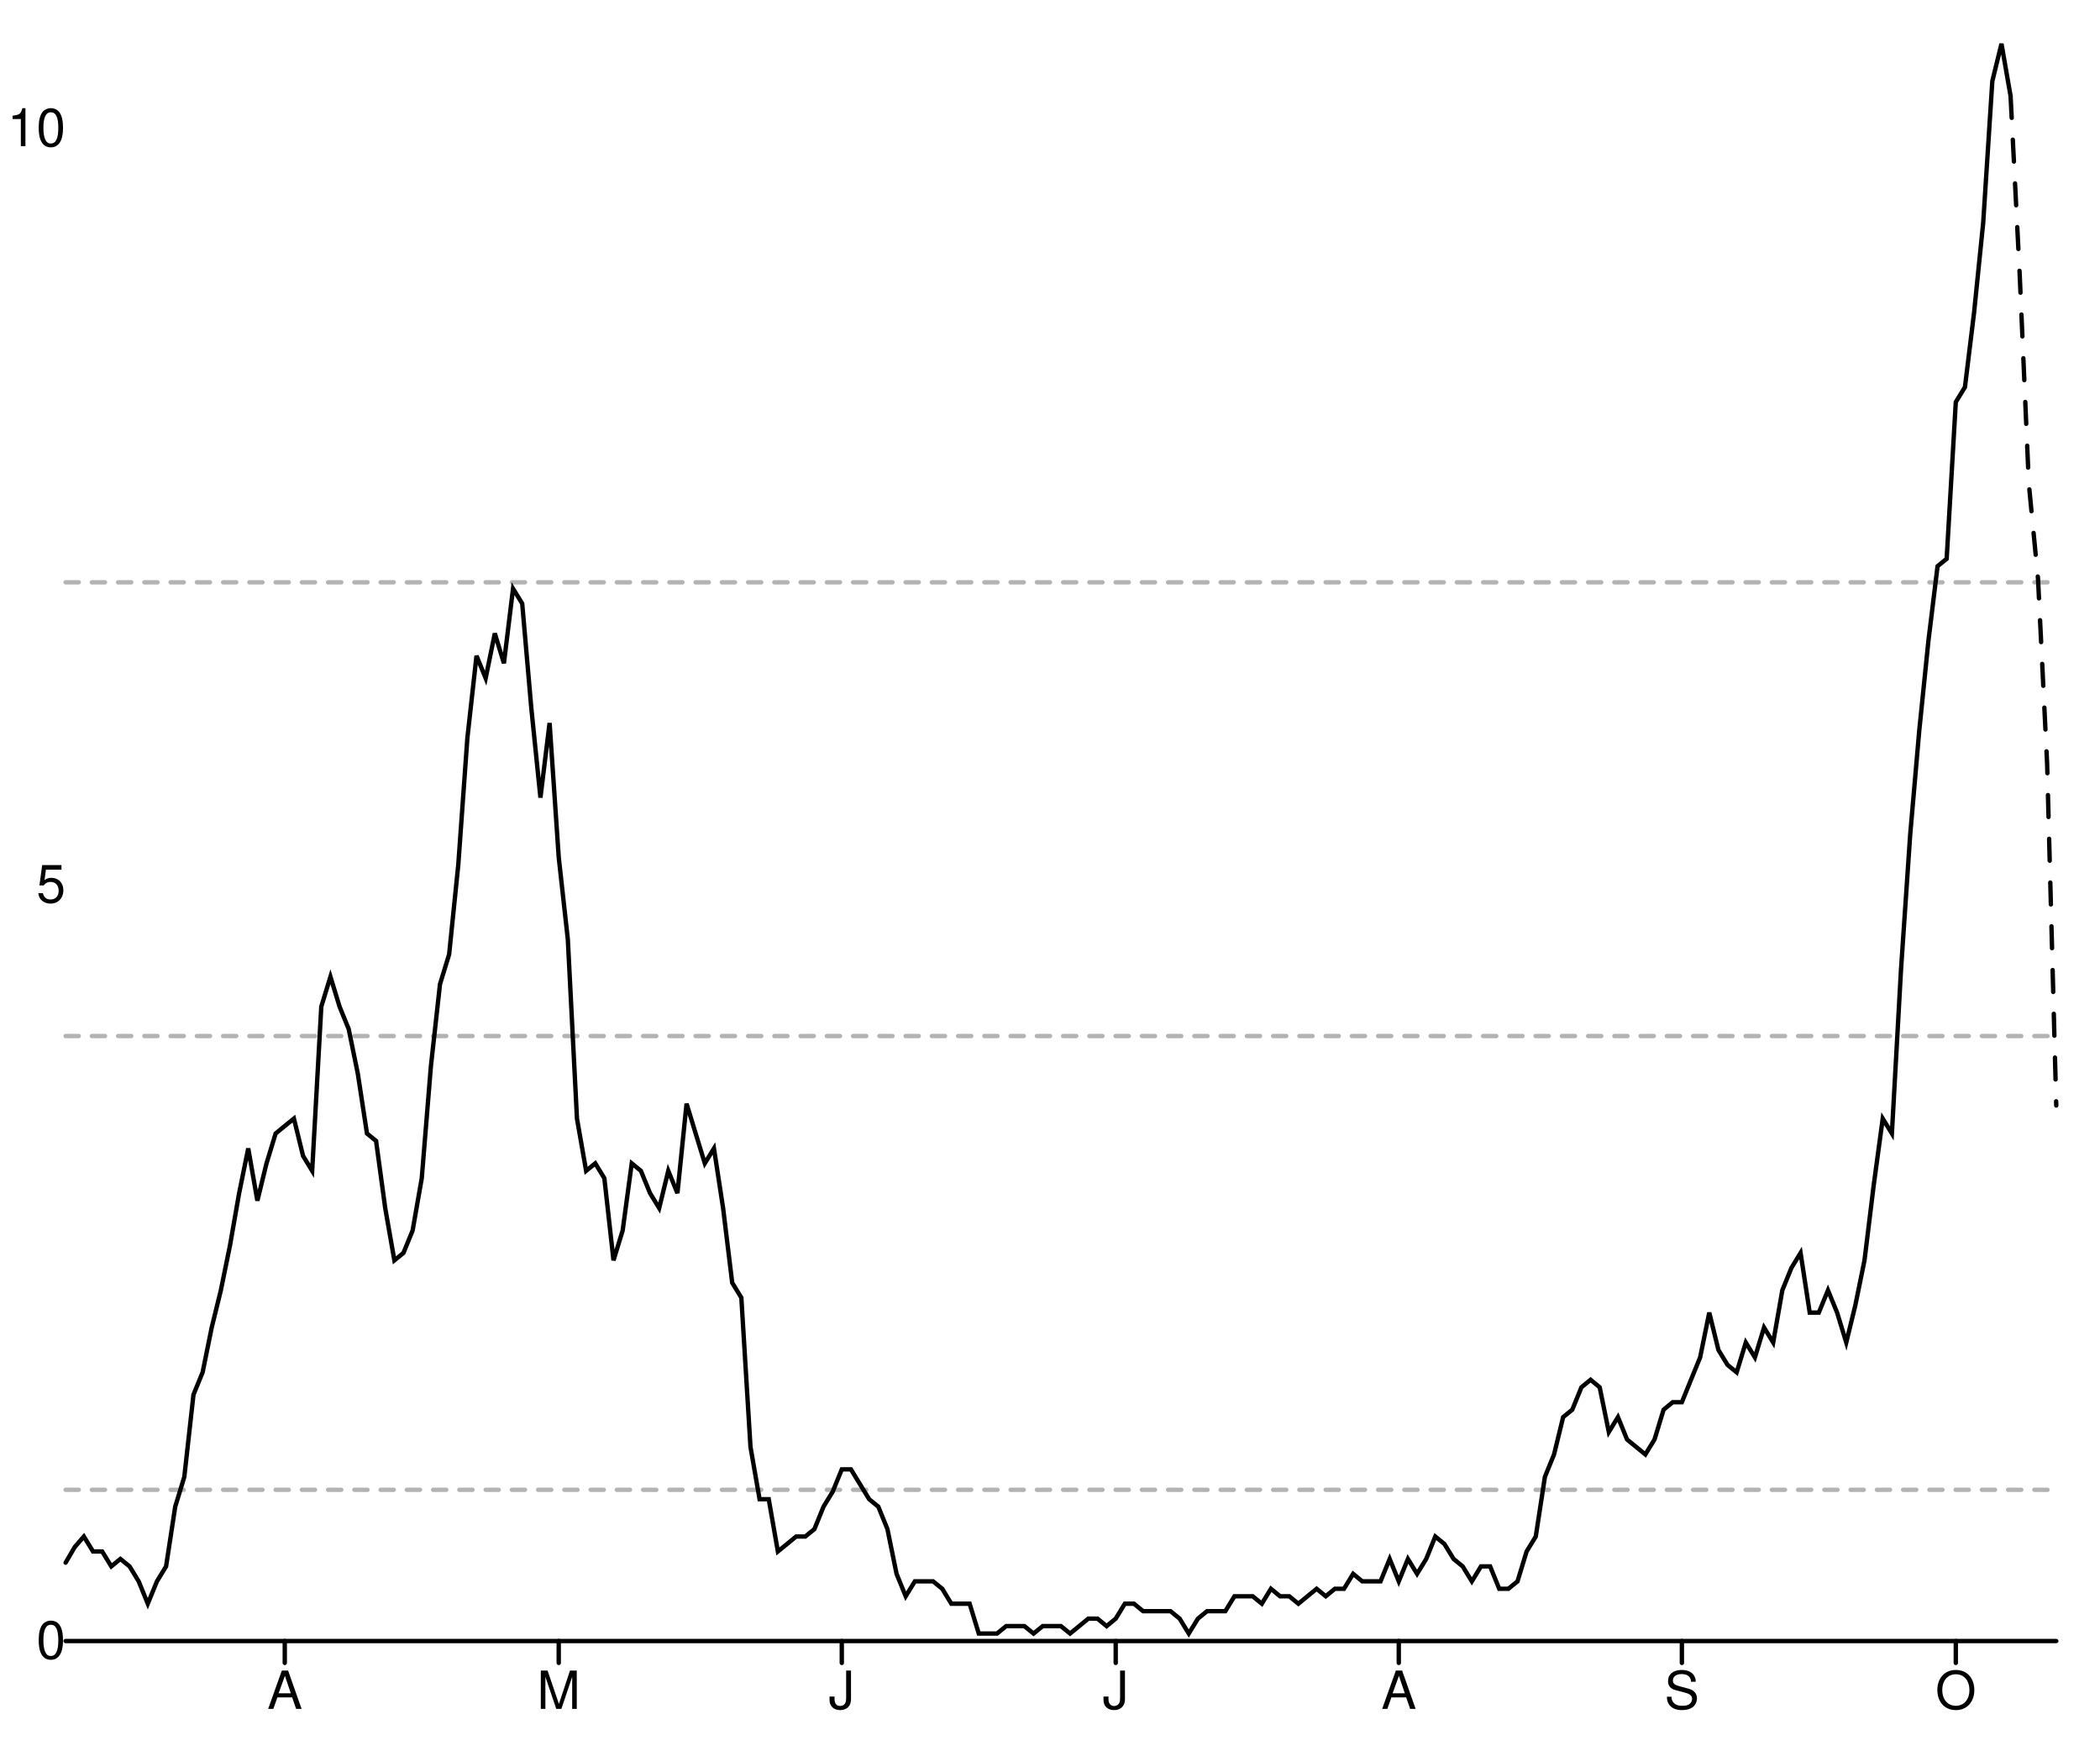
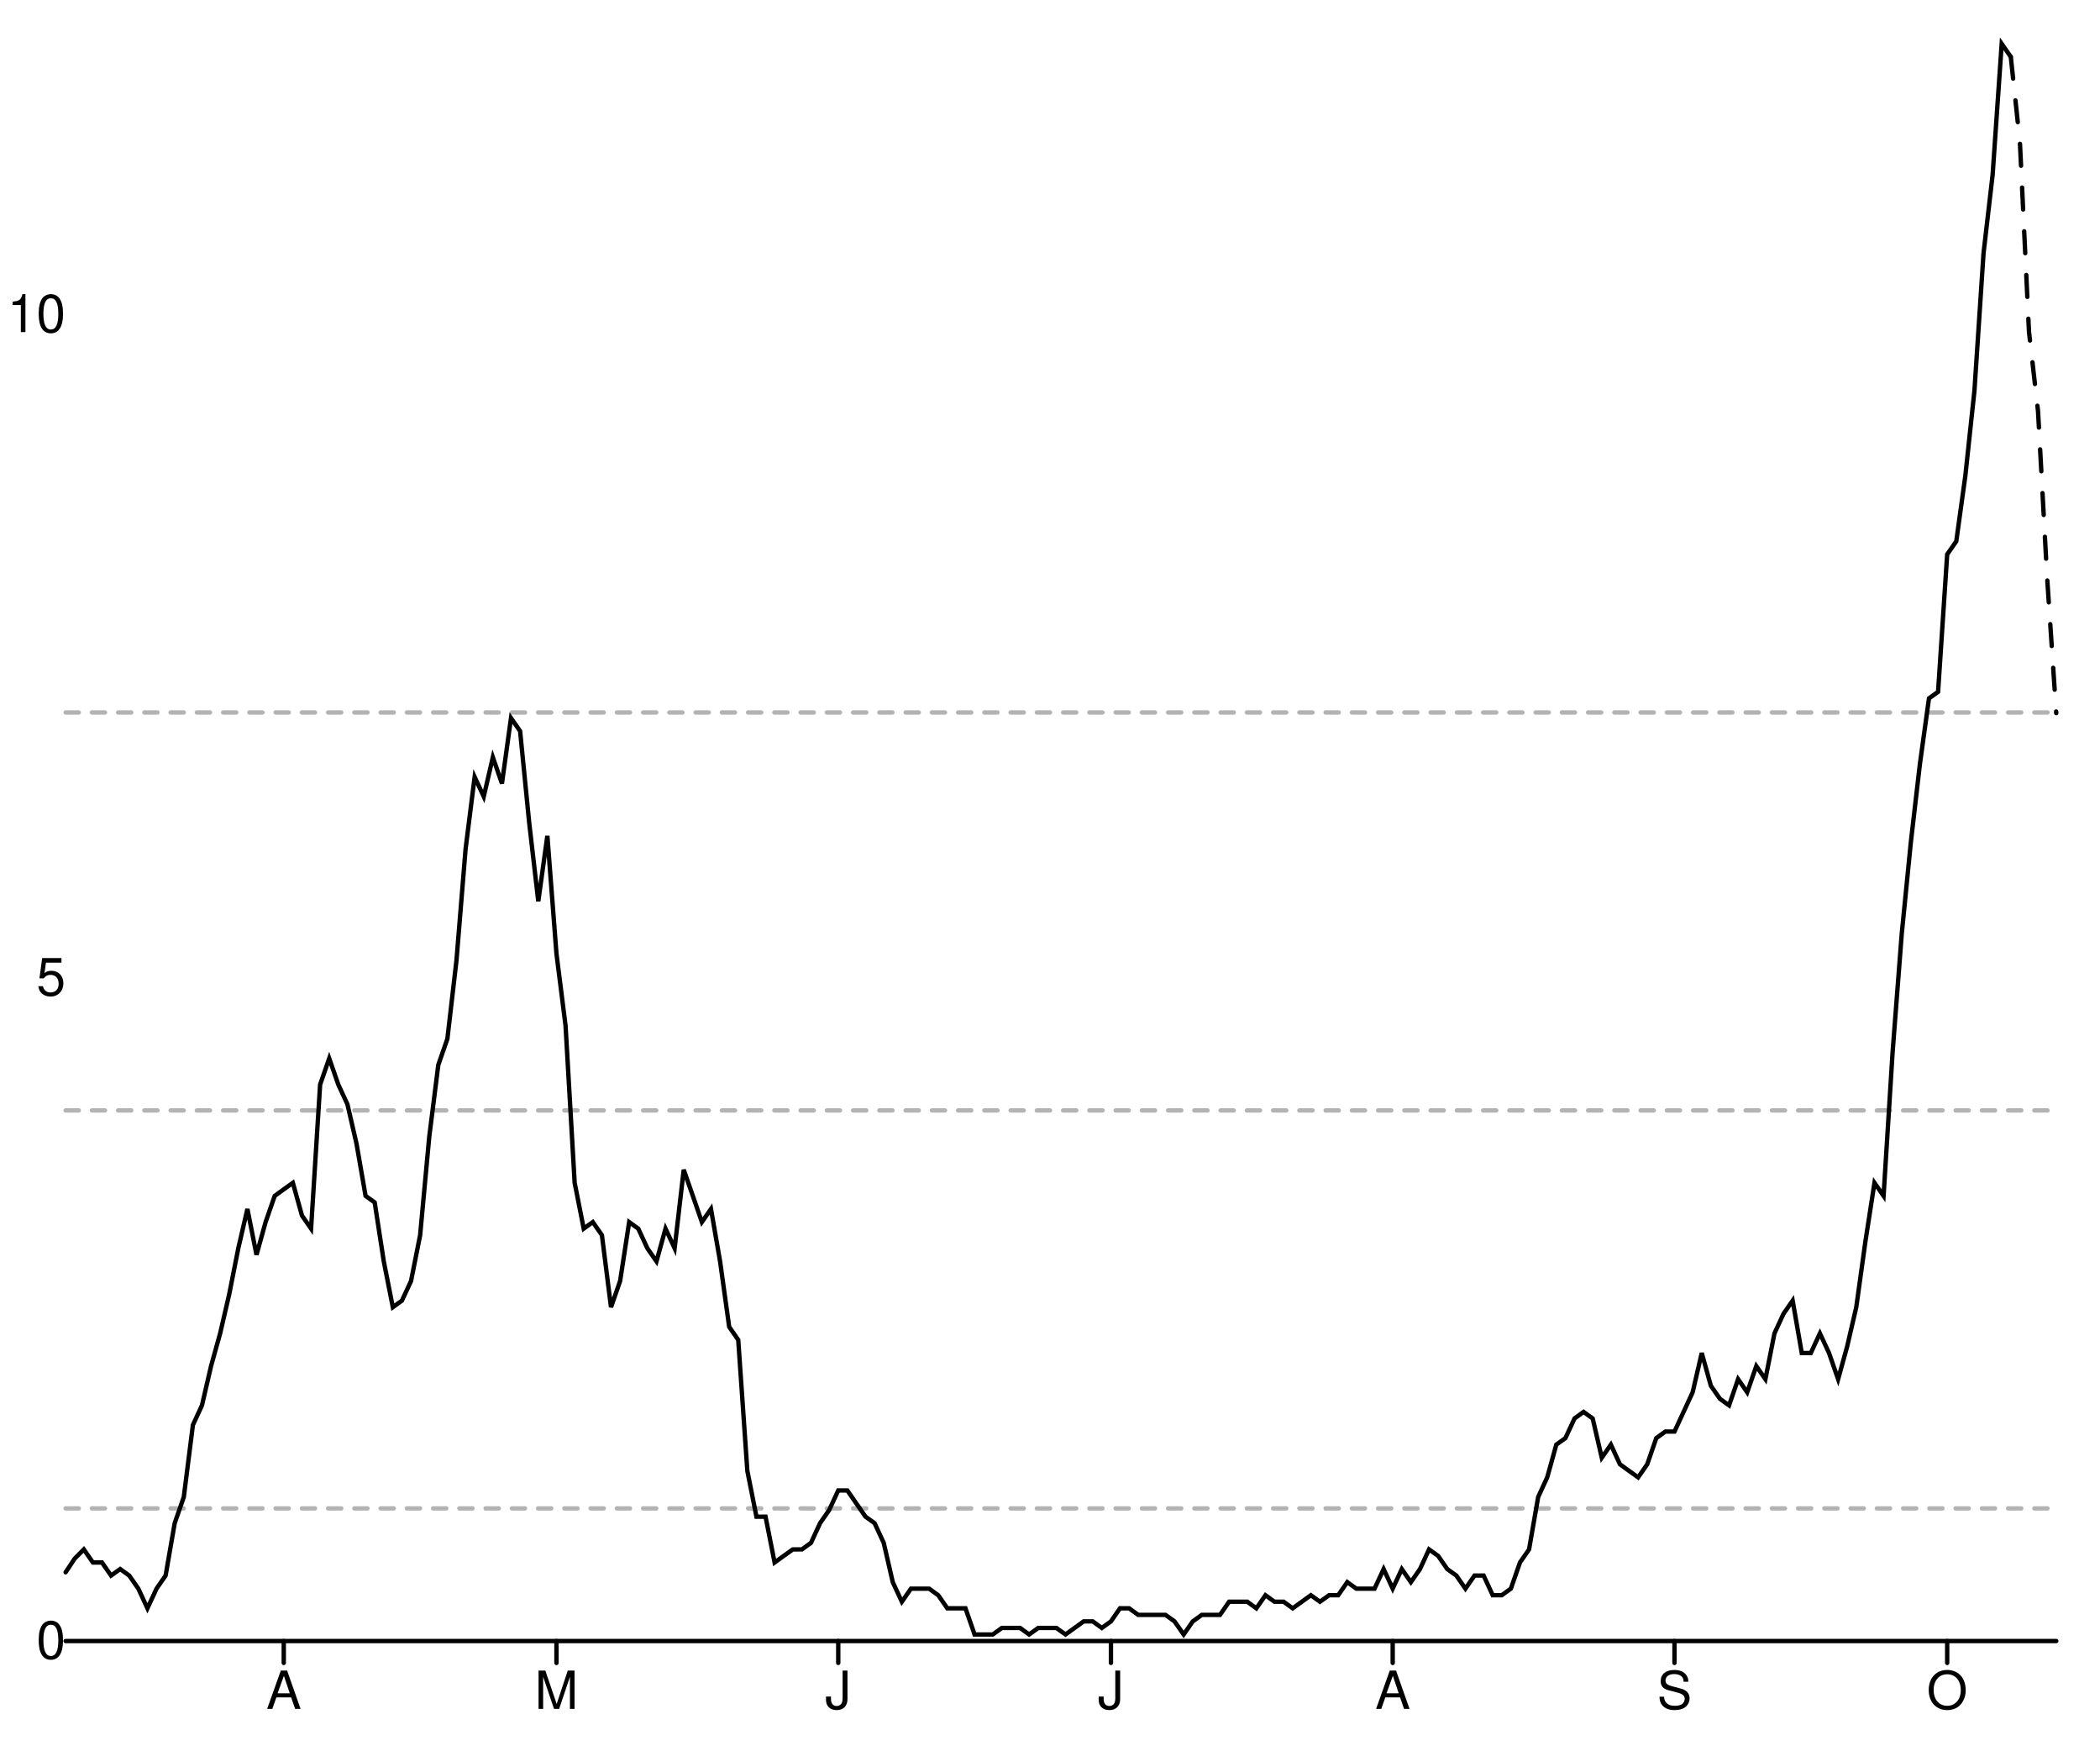
<svg xmlns="http://www.w3.org/2000/svg" width="480" height="400" viewBox="0 0 480 400" style="overflow:display" preserveAspectRatio="xMinYMin meet" overflow="visible">
  <defs>
    <style>
	.data-series path.line { fill-opacity: 0; stroke: black; }
	.data-series path.line.dotted { stroke-dasharray: 12 20 }
	.data-series circle { display: none; }
	.data-series:hover path.line, .data-series.on path.line { stroke-width: 1; }
	.data-series:hover circle, .data-series.on circle { display: inline; }
	.data-series circle:hover, .data-series circle.on { r: 1px!important; }
	.graph-grid { font-family: "Helvetica Neue",Helvetica,Arial,"Lucida Grande",sans-serif; }
	.graph-grid line { stroke: black; stroke-width: 1; stroke-linecap: round; }
	.graph-grid.graph-grid-x text { text-anchor: middle; dominant-baseline: hanging; transform: translateY(10px); }
	.graph-grid.graph-grid-y text { text-anchor: end; dominant-baseline: middle; transform: translateX(-10px); }
	</style>
  </defs>
  <g class="graph-grid graph-grid-y">
    <line x1="15.00" y1="375.00" x2="470.00" y2="375.00" data-left="15" />
    <text x="25" y="375" text-anchor="end">0</text>
-     <text x="25" y="202.192" text-anchor="end">5</text>
-     <text x="25" y="29.385" text-anchor="end">10</text>
+     <text x="25" y="223.439" text-anchor="end">5</text>
+     <text x="25" y="71.879" text-anchor="end">10</text>
    <text style="text-anchor:middle;dominant-baseline:hanging;font-weight:bold;transform: translateY(192.5px) rotate(-90deg);" />
  </g>
  <g class="graph-grid graph-grid-x">
-     <line class="tick" x1="65.09" y1="375.00" x2="65.09" y2="380.00" />
-     <text x="65.092" y="375" text-anchor="middle">A</text>
-     <line class="tick" x1="127.71" y1="375.00" x2="127.71" y2="380.00" />
-     <text x="127.706" y="375" text-anchor="middle">M</text>
-     <line class="tick" x1="192.41" y1="375.00" x2="192.41" y2="380.00" />
-     <text x="192.408" y="375" text-anchor="middle">J</text>
-     <line class="tick" x1="255.02" y1="375.00" x2="255.02" y2="380.00" />
-     <text x="255.023" y="375" text-anchor="middle">J</text>
-     <line class="tick" x1="319.72" y1="375.00" x2="319.72" y2="380.00" />
-     <text x="319.725" y="375" text-anchor="middle">A</text>
-     <line class="tick" x1="384.43" y1="375.00" x2="384.43" y2="380.00" />
-     <text x="384.427" y="375" text-anchor="middle">S</text>
-     <line class="tick" x1="447.04" y1="375.00" x2="447.04" y2="380.00" />
-     <text x="447.041" y="375" text-anchor="middle">O</text>
+     <line class="tick" x1="64.86" y1="375.00" x2="64.86" y2="380.00" />
+     <text x="64.863" y="375" text-anchor="middle">A</text>
+     <line class="tick" x1="127.19" y1="375.00" x2="127.19" y2="380.00" />
+     <text x="127.192" y="375" text-anchor="middle">M</text>
+     <line class="tick" x1="191.60" y1="375.00" x2="191.60" y2="380.00" />
+     <text x="191.598" y="375" text-anchor="middle">J</text>
+     <line class="tick" x1="253.93" y1="375.00" x2="253.93" y2="380.00" />
+     <text x="253.927" y="375" text-anchor="middle">J</text>
+     <line class="tick" x1="318.33" y1="375.00" x2="318.33" y2="380.00" />
+     <text x="318.333" y="375" text-anchor="middle">A</text>
+     <line class="tick" x1="382.74" y1="375.00" x2="382.74" y2="380.00" />
+     <text x="382.74" y="375" text-anchor="middle">S</text>
+     <line class="tick" x1="445.07" y1="375.00" x2="445.07" y2="380.00" />
+     <text x="445.068" y="375" text-anchor="middle">O</text>
    <text style="text-anchor:middle;dominant-baseline:hanging;font-weight:bold;transform: translateY(192.5px) rotate(-90deg);" />
  </g>
  <g data-series="widespread" class="data-series">
-     <path d="M 15.00,133.07L 470.00,133.07" id="E06000025-level-0" class="line" stroke-width="1" stroke-linecap="round" stroke-dasharray="3,3" fill-opacity="0.3" opacity="0.3" />
+     <path d="M 15.00,162.81L 470.00,162.81" id="E06000025-level-0" class="line" stroke-width="1" stroke-linecap="round" stroke-dasharray="3,3" fill-opacity="0.3" opacity="0.3" />
  </g>
  <g data-series="substantial" class="data-series">
-     <path d="M 15.00,236.75L 470.00,236.75" id="E06000025-level-1" class="line" stroke-width="1" stroke-linecap="round" stroke-dasharray="3,3" fill-opacity="0.3" opacity="0.3" />
+     <path d="M 15.00,253.75L 470.00,253.75" id="E06000025-level-1" class="line" stroke-width="1" stroke-linecap="round" stroke-dasharray="3,3" fill-opacity="0.3" opacity="0.3" />
  </g>
  <g data-series="moderate" class="data-series">
-     <path d="M 15.00,340.44L 470.00,340.44" id="E06000025-level-2" class="line" stroke-width="1" stroke-linecap="round" stroke-dasharray="3,3" fill-opacity="0.3" opacity="0.3" />
+     <path d="M 15.00,344.69L 470.00,344.69" id="E06000025-level-2" class="line" stroke-width="1" stroke-linecap="round" stroke-dasharray="3,3" fill-opacity="0.3" opacity="0.3" />
  </g>
  <g data-series="new-cases" class="data-series">
-     <path d="M 15.00,357.09L 17.09,353.51L 19.17,351.12L 21.26,354.53L 23.35,354.53L 25.44,357.94L 27.52,356.24L 29.61,357.94L 31.70,361.36L 33.78,366.47L 35.87,361.36L 37.96,357.94L 40.05,344.30L 42.13,337.48L 44.22,318.71L 46.31,313.60L 48.39,303.36L 50.48,294.84L 52.57,284.60L 54.66,272.66L 56.74,262.43L 58.83,274.37L 60.92,265.84L 63.00,259.02L 65.09,257.31L 67.18,255.61L 69.27,264.14L 71.35,267.55L 73.44,230.02L 75.53,223.20L 77.61,230.02L 79.70,235.14L 81.79,245.37L 83.88,259.02L 85.96,260.72L 88.05,276.07L 90.14,288.01L 92.22,286.31L 94.31,281.19L 96.40,269.25L 98.49,243.67L 100.57,224.91L 102.66,218.08L 104.75,197.62L 106.83,168.62L 108.92,149.86L 111.01,154.98L 113.10,144.74L 115.18,151.57L 117.27,134.51L 119.36,137.92L 121.44,161.80L 123.53,182.27L 125.62,165.21L 127.71,195.91L 129.79,214.67L 131.88,255.61L 133.97,267.55L 136.06,265.84L 138.14,269.25L 140.23,288.01L 142.32,281.19L 144.40,265.84L 146.49,267.55L 148.58,272.66L 150.67,276.07L 152.75,267.55L 154.84,272.66L 156.93,252.20L 159.01,259.02L 161.10,265.84L 163.19,262.43L 165.28,276.07L 167.36,293.13L 169.45,296.54L 171.54,330.65L 173.62,342.59L 175.71,342.59L 177.80,354.53L 179.89,352.83L 181.97,351.12L 184.06,351.12L 186.15,349.42L 188.23,344.30L 190.32,340.89L 192.41,335.77L 194.50,335.77L 196.58,339.18L 198.67,342.59L 200.76,344.30L 202.84,349.42L 204.93,359.65L 207.02,364.77L 209.11,361.36L 211.19,361.36L 213.28,361.36L 215.37,363.06L 217.45,366.47L 219.54,366.47L 221.63,366.47L 223.72,373.29L 225.80,373.29L 227.89,373.29L 229.98,371.59L 232.06,371.59L 234.15,371.59L 236.24,373.29L 238.33,371.59L 240.41,371.59L 242.50,371.59L 244.59,373.29L 246.67,371.59L 248.76,369.88L 250.85,369.88L 252.94,371.59L 255.02,369.88L 257.11,366.47L 259.20,366.47L 261.28,368.18L 263.37,368.18L 265.46,368.18L 267.55,368.18L 269.63,369.88L 271.72,373.29L 273.81,369.88L 275.89,368.18L 277.98,368.18L 280.07,368.18L 282.16,364.77L 284.24,364.77L 286.33,364.77L 288.42,366.47L 290.50,363.06L 292.59,364.77L 294.68,364.77L 296.77,366.47L 298.85,364.77L 300.94,363.06L 303.03,364.77L 305.11,363.06L 307.20,363.06L 309.29,359.65L 311.38,361.36L 313.46,361.36L 315.55,361.36L 317.64,356.24L 319.72,361.36L 321.81,356.24L 323.90,359.65L 325.99,356.24L 328.07,351.12L 330.16,352.83L 332.25,356.24L 334.33,357.94L 336.42,361.36L 338.51,357.94L 340.60,357.94L 342.68,363.06L 344.77,363.06L 346.86,361.36L 348.94,354.53L 351.03,351.12L 353.12,337.48L 355.21,332.36L 357.29,323.83L 359.38,322.13L 361.47,317.01L 363.56,315.30L 365.64,317.01L 367.73,327.24L 369.82,323.83L 371.90,328.95L 373.99,330.65L 376.08,332.36L 378.17,328.95L 380.25,322.13L 382.34,320.42L 384.43,320.42L 386.51,315.30L 388.60,310.19L 390.69,299.95L 392.78,308.48L 394.86,311.89L 396.95,313.60L 399.04,306.78L 401.12,310.19L 403.21,303.36L 405.30,306.78L 407.39,294.84L 409.47,289.72L 411.56,286.31L 413.65,299.95L 415.73,299.95L 417.82,294.84L 419.91,299.95L 422.00,306.78L 424.08,298.25L 426.17,288.01L 428.26,270.96L 430.34,255.61L 432.43,259.02L 434.52,221.50L 436.61,190.79L 438.69,166.92L 440.78,146.45L 442.87,129.39L 444.95,127.69L 447.04,91.87L 449.13,88.46L 451.22,71.40L 453.30,50.93L 455.39,18.53L 457.48,10.00L 459.56,21.94" id="New cases" class="line" stroke-width="1" stroke-linecap="round" />
+     <path d="M 15.00,359.29L 17.08,356.15L 19.16,354.06L 21.23,357.05L 23.31,357.05L 25.39,360.04L 27.47,358.55L 29.54,360.04L 31.62,363.03L 33.70,367.52L 35.78,363.03L 37.85,360.04L 39.93,348.07L 42.01,342.09L 44.09,325.64L 46.16,321.15L 48.24,312.17L 50.32,304.69L 52.40,295.72L 54.47,285.25L 56.55,276.27L 58.63,286.74L 60.71,279.26L 62.79,273.28L 64.86,271.78L 66.94,270.29L 69.02,277.77L 71.10,280.76L 73.17,247.85L 75.25,241.86L 77.33,247.85L 79.41,252.34L 81.48,261.31L 83.56,273.28L 85.64,274.77L 87.72,288.24L 89.79,298.71L 91.87,297.21L 93.95,292.73L 96.03,282.25L 98.11,259.82L 100.18,243.36L 102.26,237.38L 104.34,219.43L 106.42,194.00L 108.49,177.54L 110.57,182.03L 112.65,173.05L 114.73,179.04L 116.80,164.08L 118.88,167.07L 120.96,188.01L 123.04,205.96L 125.11,191.00L 127.19,217.93L 129.27,234.39L 131.35,270.29L 133.42,280.76L 135.50,279.26L 137.58,282.25L 139.66,298.71L 141.74,292.73L 143.81,279.26L 145.89,280.76L 147.97,285.25L 150.05,288.24L 152.12,280.76L 154.20,285.25L 156.28,267.30L 158.36,273.28L 160.43,279.26L 162.51,276.27L 164.59,288.24L 166.67,303.20L 168.74,306.19L 170.82,336.11L 172.90,346.58L 174.98,346.58L 177.05,357.05L 179.13,355.55L 181.21,354.06L 183.29,354.06L 185.37,352.56L 187.44,348.07L 189.52,345.08L 191.60,340.59L 193.68,340.59L 195.75,343.59L 197.83,346.58L 199.91,348.07L 201.99,352.56L 204.06,361.54L 206.14,366.02L 208.22,363.03L 210.30,363.03L 212.37,363.03L 214.45,364.53L 216.53,367.52L 218.61,367.52L 220.68,367.52L 222.76,373.50L 224.84,373.50L 226.92,373.50L 229.00,372.01L 231.07,372.01L 233.15,372.01L 235.23,373.50L 237.31,372.01L 239.38,372.01L 241.46,372.01L 243.54,373.50L 245.62,372.01L 247.69,370.51L 249.77,370.51L 251.85,372.01L 253.93,370.51L 256.00,367.52L 258.08,367.52L 260.16,369.02L 262.24,369.02L 264.32,369.02L 266.39,369.02L 268.47,370.51L 270.55,373.50L 272.63,370.51L 274.70,369.02L 276.78,369.02L 278.86,369.02L 280.94,366.02L 283.01,366.02L 285.09,366.02L 287.17,367.52L 289.25,364.53L 291.32,366.02L 293.40,366.02L 295.48,367.52L 297.56,366.02L 299.63,364.53L 301.71,366.02L 303.79,364.53L 305.87,364.53L 307.95,361.54L 310.02,363.03L 312.10,363.03L 314.18,363.03L 316.26,358.55L 318.33,363.03L 320.41,358.55L 322.49,361.54L 324.57,358.55L 326.64,354.06L 328.72,355.55L 330.80,358.55L 332.88,360.04L 334.95,363.03L 337.03,360.04L 339.11,360.04L 341.19,364.53L 343.26,364.53L 345.34,363.03L 347.42,357.05L 349.50,354.06L 351.58,342.09L 353.65,337.60L 355.73,330.12L 357.81,328.63L 359.89,324.14L 361.96,322.64L 364.04,324.14L 366.12,333.11L 368.20,330.12L 370.27,334.61L 372.35,336.11L 374.43,337.60L 376.51,334.61L 378.58,328.63L 380.66,327.13L 382.74,327.13L 384.82,322.64L 386.89,318.16L 388.97,309.18L 391.05,316.66L 393.13,319.65L 395.21,321.15L 397.28,315.16L 399.36,318.16L 401.44,312.17L 403.52,315.16L 405.59,304.69L 407.67,300.20L 409.75,297.21L 411.83,309.18L 413.90,309.18L 415.98,304.69L 418.06,309.18L 420.14,315.16L 422.21,307.68L 424.29,298.71L 426.37,283.75L 428.45,270.29L 430.53,273.28L 432.60,240.37L 434.68,213.44L 436.76,192.50L 438.84,174.55L 440.91,159.59L 442.99,158.09L 445.07,126.68L 447.15,123.69L 449.22,108.73L 451.30,89.28L 453.38,57.87L 455.46,39.92L 457.53,10.00L 459.61,12.99" id="New cases" class="line" stroke-width="1" stroke-linecap="round" />
  </g>
  <g data-series="recent-cases" class="data-series">
-     <path d="M 459.56,21.94L 461.65,62.87L 463.74,110.63L 465.83,132.24L 467.91,174.42L 470.00,252.62" id="Recent cases" class="line" stroke-width="1" stroke-linecap="round" stroke-dasharray="5,5" />
+     <path d="M 459.61,12.99L 461.69,32.44L 463.77,75.82L 465.84,94.02L 467.92,132.07L 470.00,162.96" id="Recent cases" class="line" stroke-width="1" stroke-linecap="round" stroke-dasharray="5,5" />
  </g>
</svg>
